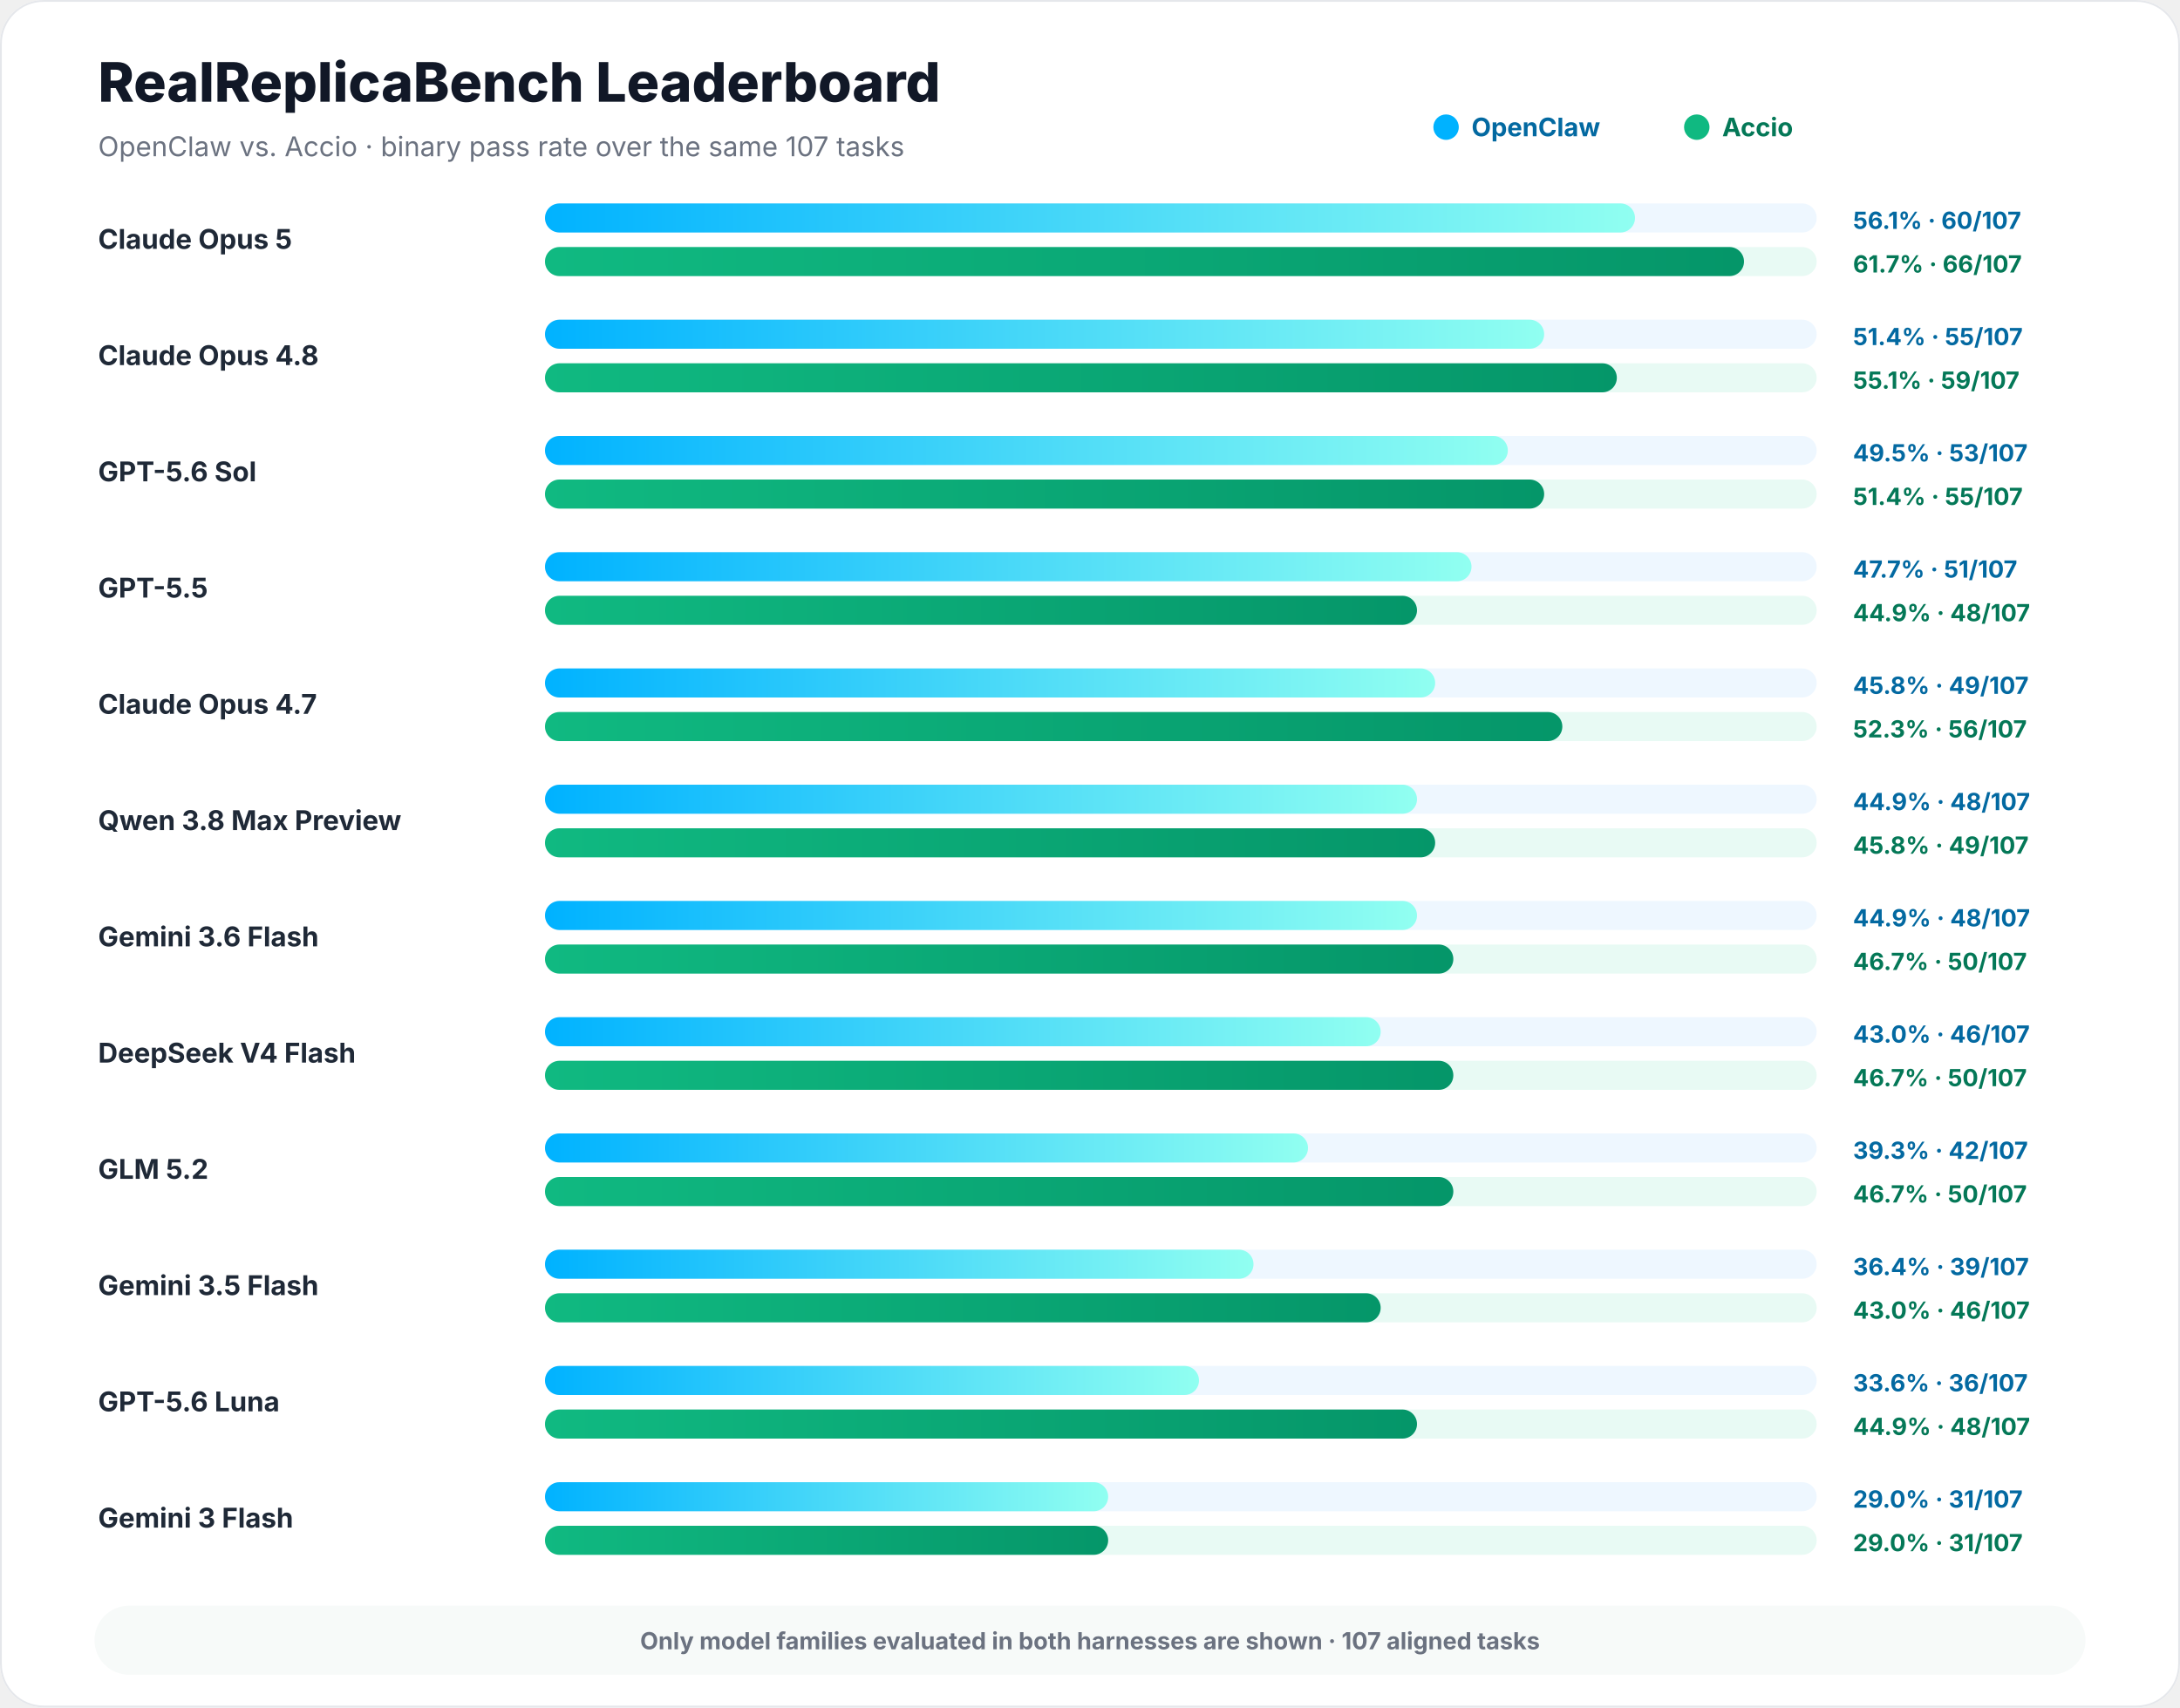
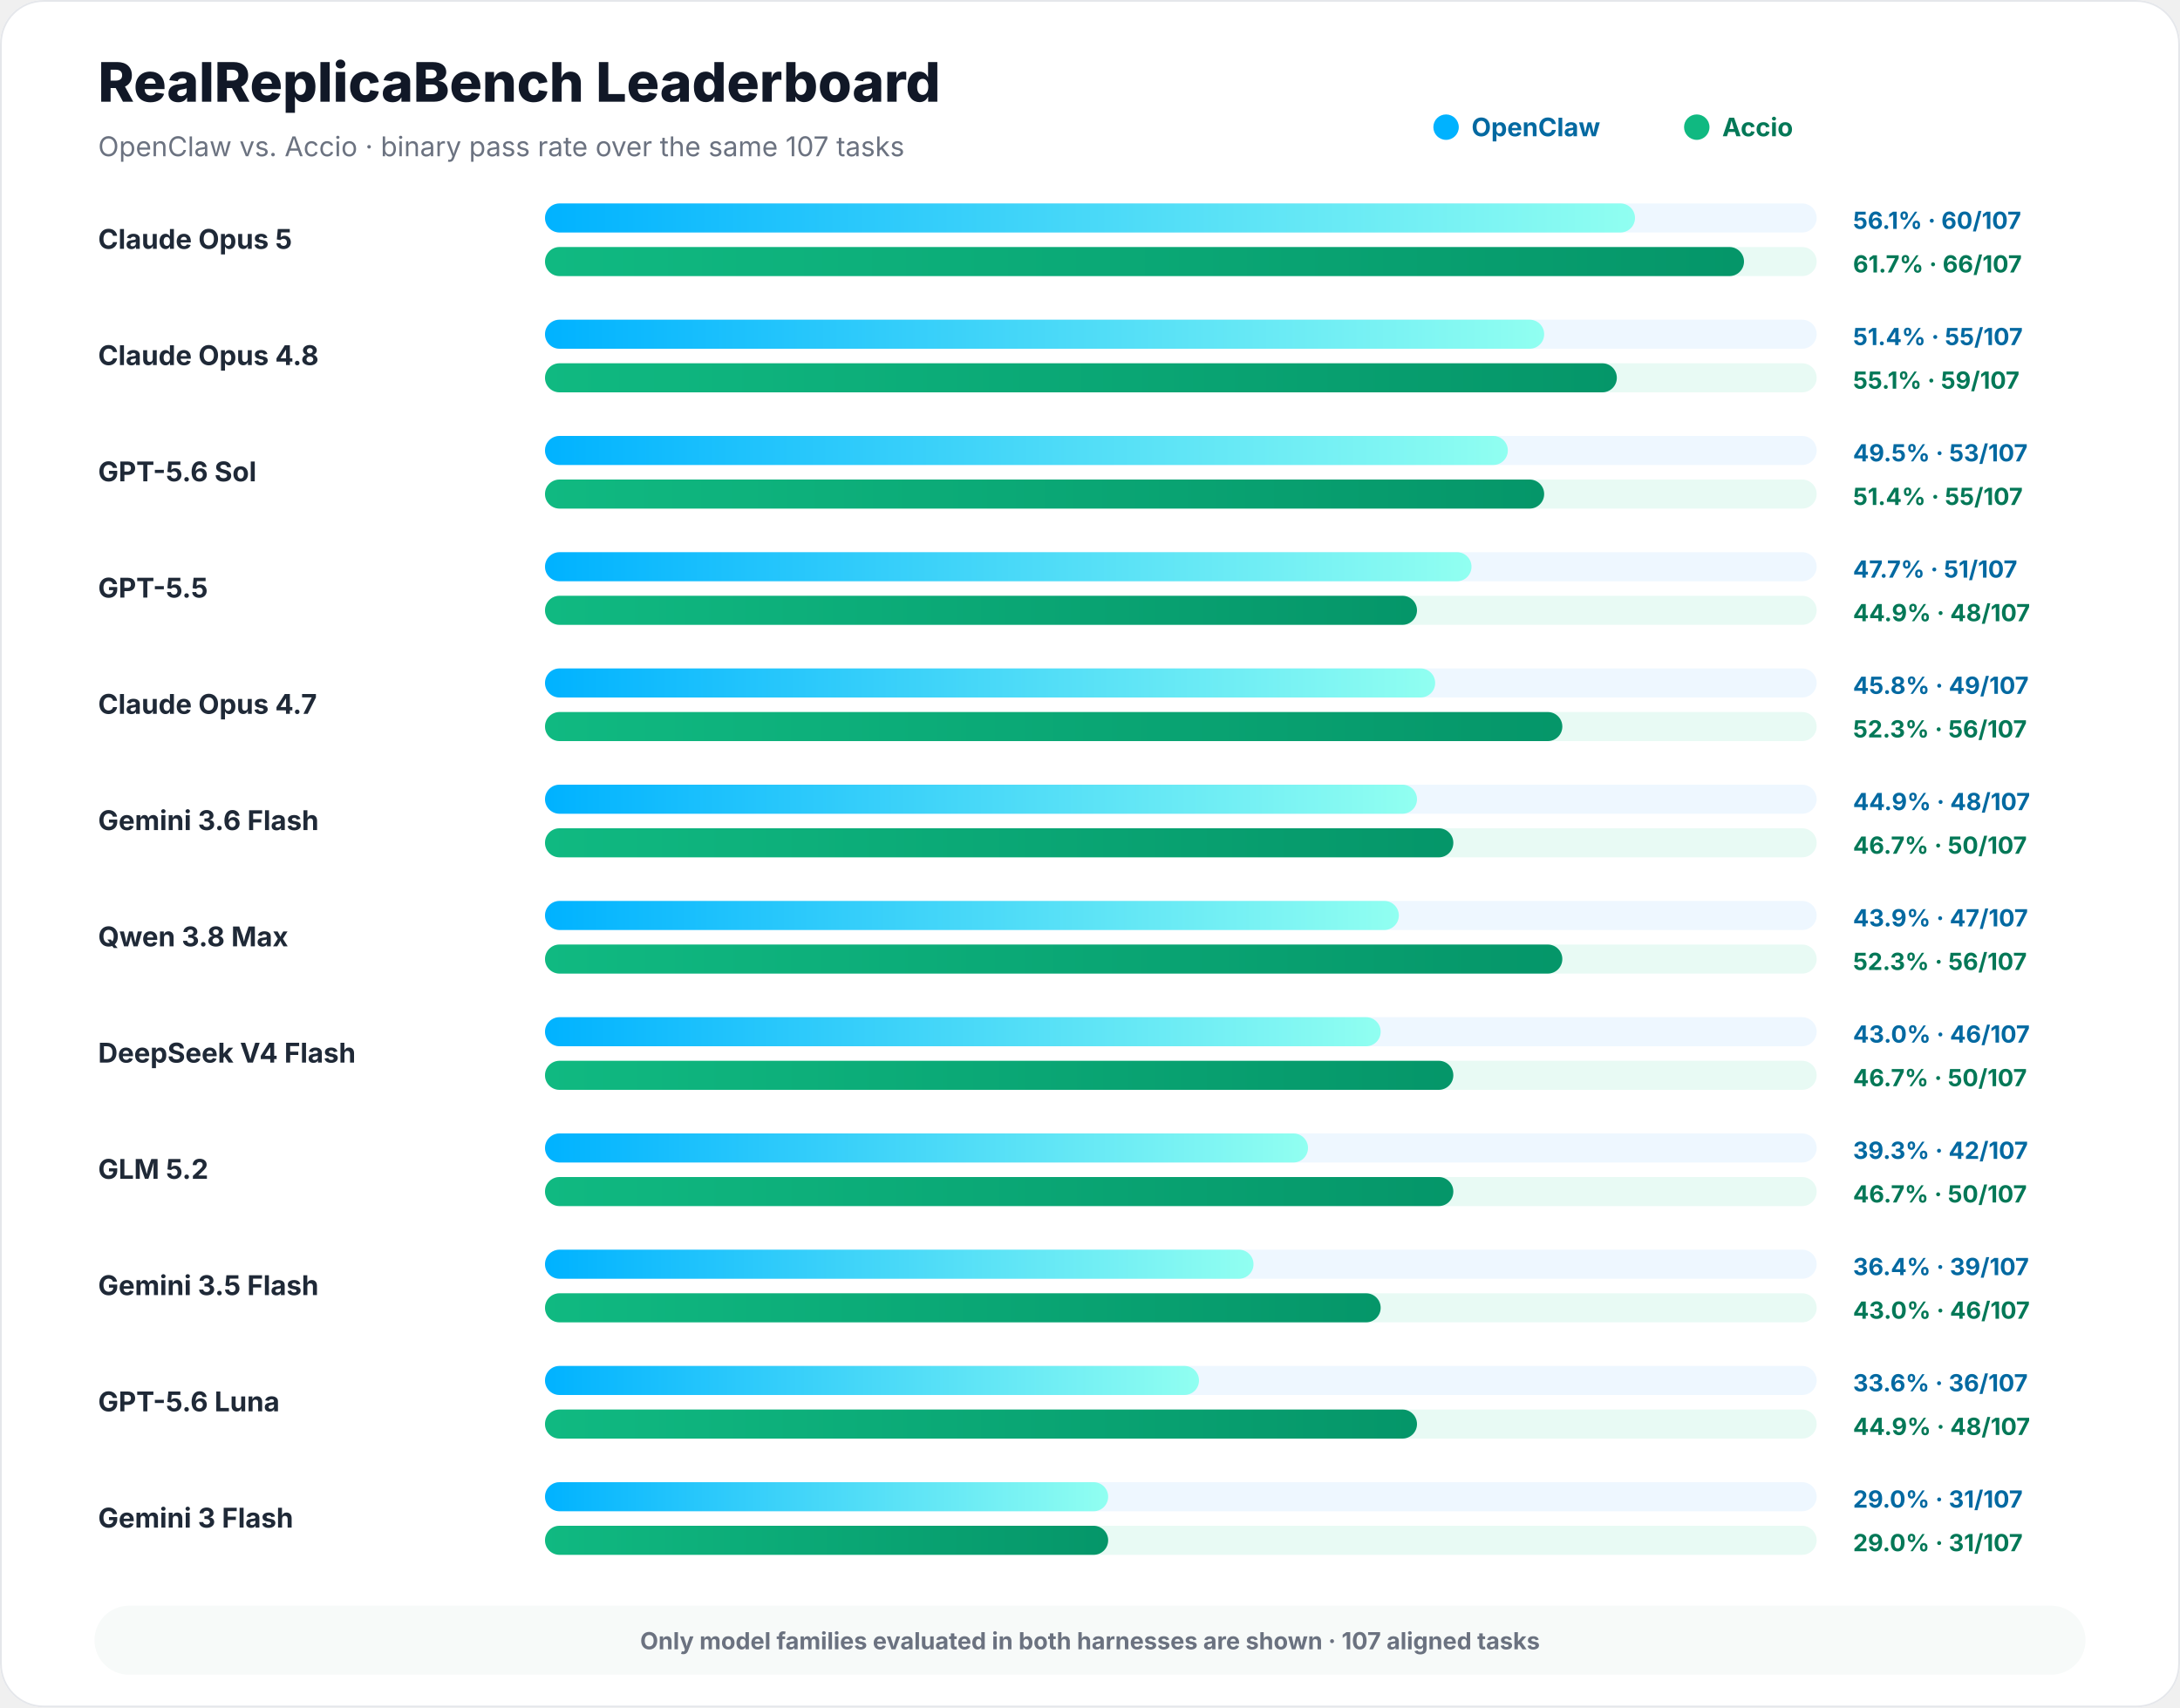
<svg xmlns="http://www.w3.org/2000/svg" width="1200" height="940" viewBox="0 0 1200 940" fill="none" role="img" aria-labelledby="title desc">
  <defs>
    <linearGradient id="openclaw" x1="0" y1="0" x2="1" y2="0">
      <stop stop-color="#00B2FF" />
      <stop offset="1" stop-color="#91FFF1" />
    </linearGradient>
    <linearGradient id="accio" x1="0" y1="0" x2="1" y2="0">
      <stop stop-color="#10B981" />
      <stop offset="1" stop-color="#059669" />
    </linearGradient>
  </defs>
  <rect width="1200" height="940" rx="24" fill="#FFFFFF" />
  <rect x=".5" y=".5" width="1199" height="939" rx="23.5" stroke="#E5E7EB" />
  <text x="54" y="56" fill="#111827" font-family="Inter, Arial, sans-serif" font-size="30" font-weight="780">RealReplicaBench Leaderboard</text>
  <text x="54" y="86" fill="#6B7280" font-family="Inter, Arial, sans-serif" font-size="15">OpenClaw vs. Accio · binary pass rate over the same 107 tasks</text>
  <g font-family="Inter, Arial, sans-serif" font-size="14" font-weight="700">
    <circle cx="796" cy="70" r="7" fill="#00B2FF" />
    <text x="810" y="75" fill="#0369A1">OpenClaw</text>
    <circle cx="934" cy="70" r="7" fill="#10B981" />
    <text x="948" y="75" fill="#047857">Accio</text>
  </g>
  <g font-family="Inter, Arial, sans-serif">
    <g transform="translate(0 112)">
      <text x="54" y="25" fill="#1F2937" font-size="15" font-weight="680">Claude Opus 5</text>
      <rect x="300" y="0" width="700" height="16" rx="8" fill="#EEF7FF" />
      <rect x="300" y="0" width="600" height="16" rx="8" fill="url(#openclaw)" />
      <text x="1020" y="14" fill="#0369A1" font-size="13" font-weight="750">56.1% · 60/107</text>
      <rect x="300" y="24" width="700" height="16" rx="8" fill="#E8FAF4" />
      <rect x="300" y="24" width="660" height="16" rx="8" fill="url(#accio)" />
      <text x="1020" y="38" fill="#047857" font-size="13" font-weight="750">61.7% · 66/107</text>
    </g>
    <g transform="translate(0 176)">
      <text x="54" y="25" fill="#1F2937" font-size="15" font-weight="680">Claude Opus 4.8</text>
      <rect x="300" y="0" width="700" height="16" rx="8" fill="#EEF7FF" />
      <rect x="300" y="0" width="550" height="16" rx="8" fill="url(#openclaw)" />
      <text x="1020" y="14" fill="#0369A1" font-size="13" font-weight="750">51.4% · 55/107</text>
      <rect x="300" y="24" width="700" height="16" rx="8" fill="#E8FAF4" />
      <rect x="300" y="24" width="590" height="16" rx="8" fill="url(#accio)" />
      <text x="1020" y="38" fill="#047857" font-size="13" font-weight="750">55.1% · 59/107</text>
    </g>
    <g transform="translate(0 240)">
      <text x="54" y="25" fill="#1F2937" font-size="15" font-weight="680">GPT-5.6 Sol</text>
      <rect x="300" y="0" width="700" height="16" rx="8" fill="#EEF7FF" />
      <rect x="300" y="0" width="530" height="16" rx="8" fill="url(#openclaw)" />
      <text x="1020" y="14" fill="#0369A1" font-size="13" font-weight="750">49.5% · 53/107</text>
      <rect x="300" y="24" width="700" height="16" rx="8" fill="#E8FAF4" />
      <rect x="300" y="24" width="550" height="16" rx="8" fill="url(#accio)" />
      <text x="1020" y="38" fill="#047857" font-size="13" font-weight="750">51.4% · 55/107</text>
    </g>
    <g transform="translate(0 304)">
      <text x="54" y="25" fill="#1F2937" font-size="15" font-weight="680">GPT-5.5</text>
      <rect x="300" y="0" width="700" height="16" rx="8" fill="#EEF7FF" />
      <rect x="300" y="0" width="510" height="16" rx="8" fill="url(#openclaw)" />
      <text x="1020" y="14" fill="#0369A1" font-size="13" font-weight="750">47.7% · 51/107</text>
      <rect x="300" y="24" width="700" height="16" rx="8" fill="#E8FAF4" />
      <rect x="300" y="24" width="480" height="16" rx="8" fill="url(#accio)" />
      <text x="1020" y="38" fill="#047857" font-size="13" font-weight="750">44.9% · 48/107</text>
    </g>
    <g transform="translate(0 368)">
      <text x="54" y="25" fill="#1F2937" font-size="15" font-weight="680">Claude Opus 4.7</text>
      <rect x="300" y="0" width="700" height="16" rx="8" fill="#EEF7FF" />
      <rect x="300" y="0" width="490" height="16" rx="8" fill="url(#openclaw)" />
      <text x="1020" y="14" fill="#0369A1" font-size="13" font-weight="750">45.8% · 49/107</text>
      <rect x="300" y="24" width="700" height="16" rx="8" fill="#E8FAF4" />
      <rect x="300" y="24" width="560" height="16" rx="8" fill="url(#accio)" />
      <text x="1020" y="38" fill="#047857" font-size="13" font-weight="750">52.3% · 56/107</text>
    </g>
    <g transform="translate(0 432)">
-       <text x="54" y="25" fill="#1F2937" font-size="15" font-weight="680">Qwen 3.8 Max Preview</text>
-       <rect x="300" y="0" width="700" height="16" rx="8" fill="#EEF7FF" />
-       <rect x="300" y="0" width="480" height="16" rx="8" fill="url(#openclaw)" />
-       <text x="1020" y="14" fill="#0369A1" font-size="13" font-weight="750">44.9% · 48/107</text>
-       <rect x="300" y="24" width="700" height="16" rx="8" fill="#E8FAF4" />
-       <rect x="300" y="24" width="490" height="16" rx="8" fill="url(#accio)" />
-       <text x="1020" y="38" fill="#047857" font-size="13" font-weight="750">45.8% · 49/107</text>
-     </g>
-     <g transform="translate(0 496)">
      <text x="54" y="25" fill="#1F2937" font-size="15" font-weight="680">Gemini 3.6 Flash</text>
      <rect x="300" y="0" width="700" height="16" rx="8" fill="#EEF7FF" />
      <rect x="300" y="0" width="480" height="16" rx="8" fill="url(#openclaw)" />
      <text x="1020" y="14" fill="#0369A1" font-size="13" font-weight="750">44.9% · 48/107</text>
      <rect x="300" y="24" width="700" height="16" rx="8" fill="#E8FAF4" />
      <rect x="300" y="24" width="500" height="16" rx="8" fill="url(#accio)" />
      <text x="1020" y="38" fill="#047857" font-size="13" font-weight="750">46.7% · 50/107</text>
+     </g>
+     <g transform="translate(0 496)">
+       <text x="54" y="25" fill="#1F2937" font-size="15" font-weight="680">Qwen 3.8 Max</text>
+       <rect x="300" y="0" width="700" height="16" rx="8" fill="#EEF7FF" />
+       <rect x="300" y="0" width="470" height="16" rx="8" fill="url(#openclaw)" />
+       <text x="1020" y="14" fill="#0369A1" font-size="13" font-weight="750">43.9% · 47/107</text>
+       <rect x="300" y="24" width="700" height="16" rx="8" fill="#E8FAF4" />
+       <rect x="300" y="24" width="560" height="16" rx="8" fill="url(#accio)" />
+       <text x="1020" y="38" fill="#047857" font-size="13" font-weight="750">52.3% · 56/107</text>
    </g>
    <g transform="translate(0 560)">
      <text x="54" y="25" fill="#1F2937" font-size="15" font-weight="680">DeepSeek V4 Flash</text>
      <rect x="300" y="0" width="700" height="16" rx="8" fill="#EEF7FF" />
      <rect x="300" y="0" width="460" height="16" rx="8" fill="url(#openclaw)" />
      <text x="1020" y="14" fill="#0369A1" font-size="13" font-weight="750">43.0% · 46/107</text>
      <rect x="300" y="24" width="700" height="16" rx="8" fill="#E8FAF4" />
      <rect x="300" y="24" width="500" height="16" rx="8" fill="url(#accio)" />
      <text x="1020" y="38" fill="#047857" font-size="13" font-weight="750">46.7% · 50/107</text>
    </g>
    <g transform="translate(0 624)">
      <text x="54" y="25" fill="#1F2937" font-size="15" font-weight="680">GLM 5.2</text>
      <rect x="300" y="0" width="700" height="16" rx="8" fill="#EEF7FF" />
      <rect x="300" y="0" width="420" height="16" rx="8" fill="url(#openclaw)" />
      <text x="1020" y="14" fill="#0369A1" font-size="13" font-weight="750">39.3% · 42/107</text>
      <rect x="300" y="24" width="700" height="16" rx="8" fill="#E8FAF4" />
      <rect x="300" y="24" width="500" height="16" rx="8" fill="url(#accio)" />
      <text x="1020" y="38" fill="#047857" font-size="13" font-weight="750">46.7% · 50/107</text>
    </g>
    <g transform="translate(0 688)">
      <text x="54" y="25" fill="#1F2937" font-size="15" font-weight="680">Gemini 3.5 Flash</text>
      <rect x="300" y="0" width="700" height="16" rx="8" fill="#EEF7FF" />
      <rect x="300" y="0" width="390" height="16" rx="8" fill="url(#openclaw)" />
      <text x="1020" y="14" fill="#0369A1" font-size="13" font-weight="750">36.4% · 39/107</text>
      <rect x="300" y="24" width="700" height="16" rx="8" fill="#E8FAF4" />
      <rect x="300" y="24" width="460" height="16" rx="8" fill="url(#accio)" />
      <text x="1020" y="38" fill="#047857" font-size="13" font-weight="750">43.0% · 46/107</text>
    </g>
    <g transform="translate(0 752)">
      <text x="54" y="25" fill="#1F2937" font-size="15" font-weight="680">GPT-5.6 Luna</text>
      <rect x="300" y="0" width="700" height="16" rx="8" fill="#EEF7FF" />
      <rect x="300" y="0" width="360" height="16" rx="8" fill="url(#openclaw)" />
      <text x="1020" y="14" fill="#0369A1" font-size="13" font-weight="750">33.6% · 36/107</text>
      <rect x="300" y="24" width="700" height="16" rx="8" fill="#E8FAF4" />
      <rect x="300" y="24" width="480" height="16" rx="8" fill="url(#accio)" />
      <text x="1020" y="38" fill="#047857" font-size="13" font-weight="750">44.9% · 48/107</text>
    </g>
    <g transform="translate(0 816)">
      <text x="54" y="25" fill="#1F2937" font-size="15" font-weight="680">Gemini 3 Flash</text>
      <rect x="300" y="0" width="700" height="16" rx="8" fill="#EEF7FF" />
      <rect x="300" y="0" width="310" height="16" rx="8" fill="url(#openclaw)" />
      <text x="1020" y="14" fill="#0369A1" font-size="13" font-weight="750">29.0% · 31/107</text>
      <rect x="300" y="24" width="700" height="16" rx="8" fill="#E8FAF4" />
      <rect x="300" y="24" width="310" height="16" rx="8" fill="url(#accio)" />
      <text x="1020" y="38" fill="#047857" font-size="13" font-weight="750">29.0% · 31/107</text>
    </g>
  </g>
  <rect x="52" y="884" width="1096" height="38" rx="19" fill="#F7FAF9" />
  <text x="600" y="908" text-anchor="middle" fill="#6B7280" font-family="Inter, Arial, sans-serif" font-size="13" font-weight="650">Only model families evaluated in both harnesses are shown · 107 aligned tasks</text>
</svg>
